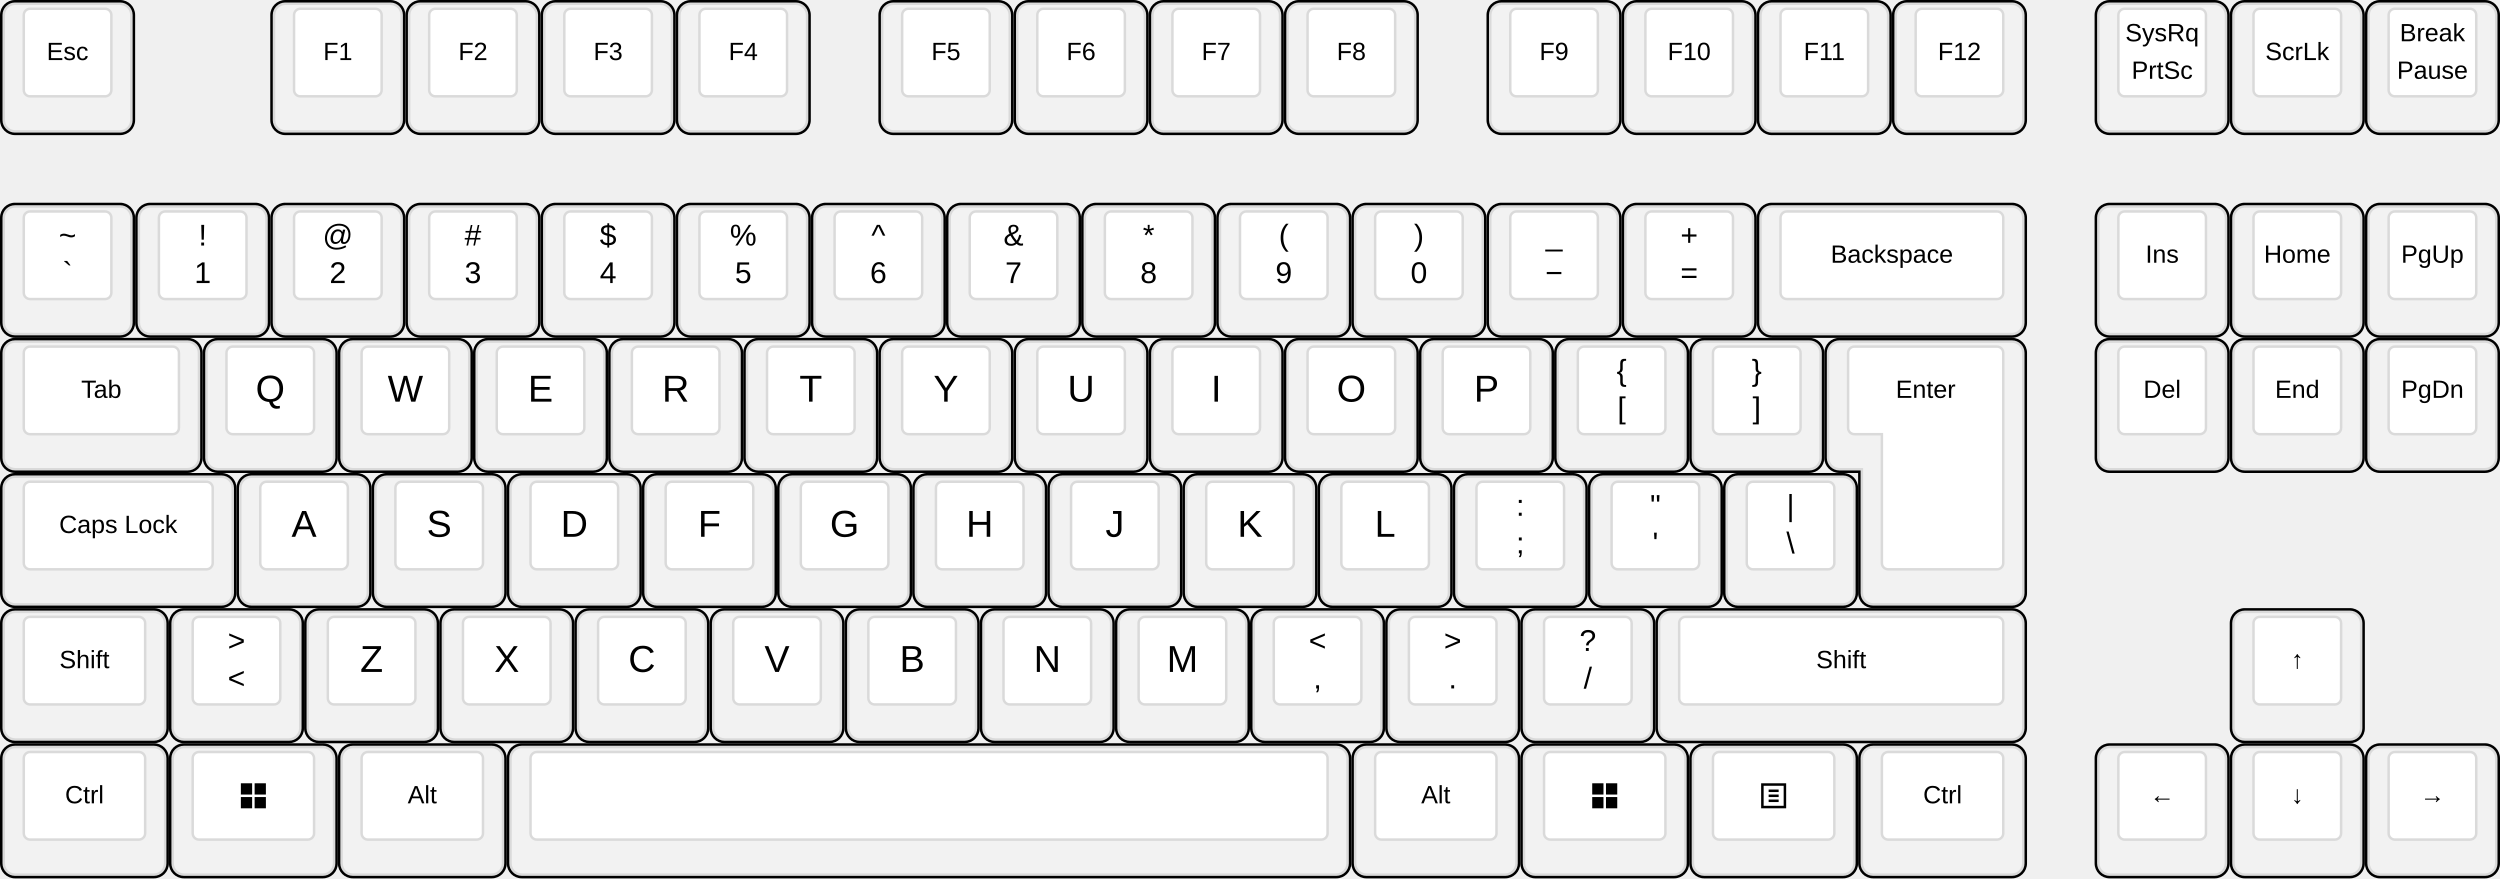
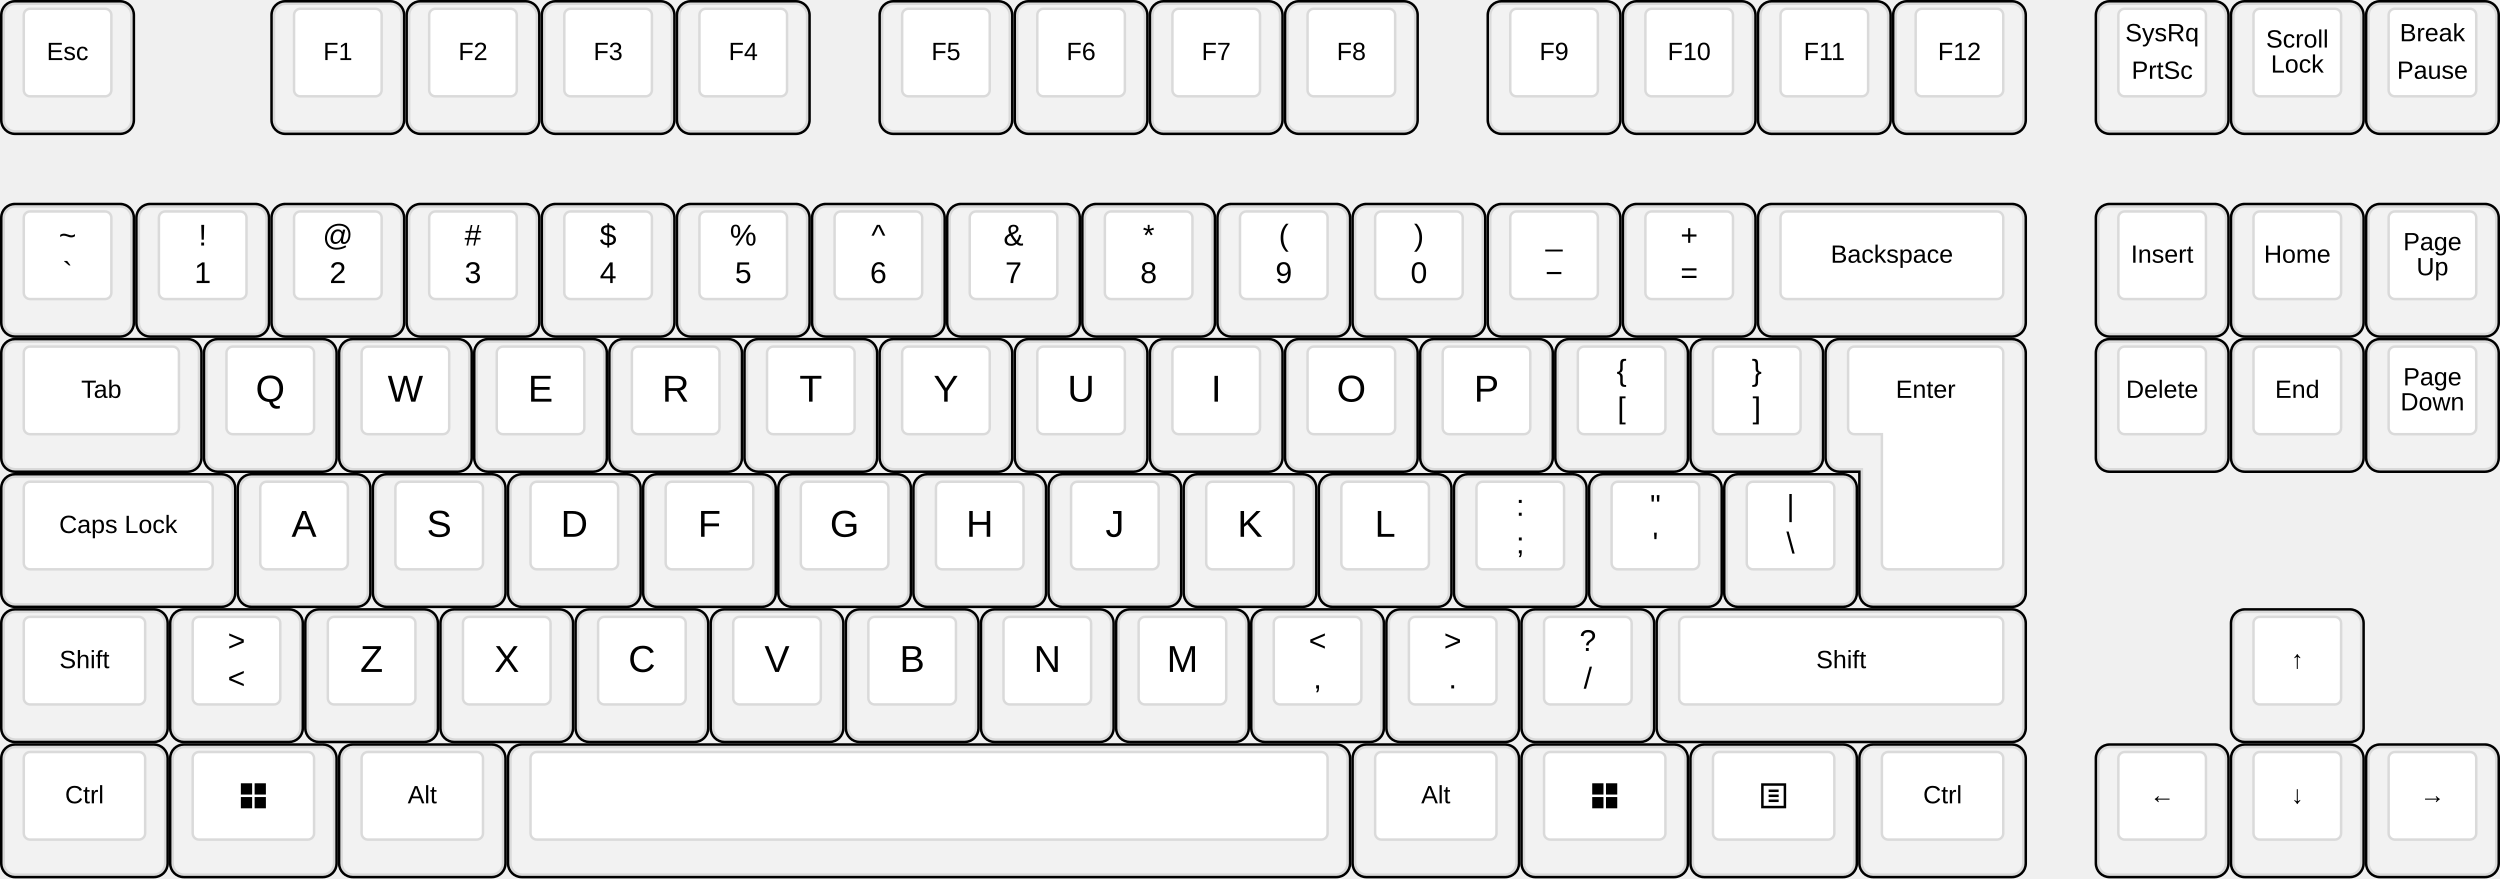
<svg xmlns="http://www.w3.org/2000/svg" xmlns:xlink="http://www.w3.org/1999/xlink" version="1.1" width="999" height="351" viewBox="0 -351 999 351">
  <defs>
    <g id="shape0">
      <path d="M 6 -54 C 2.686 -54 0 -51.314 0 -48 L 0 -6 C 0 -2.686 2.686 0 6 0 L 61.5 0 C 64.814 0 67.5 -2.686 67.5 -6 L 67.5 -48 C 67.5 -51.314 64.814 -54 61.5 -54 Z" fill="#000000" />
      <path d="M 6 -53 C 3.239 -53 1 -50.761 1 -48 L 1 -6 C 1 -3.239 3.239 -1 6 -1 L 61.5 -1 C 64.261 -1 66.5 -3.239 66.5 -6 L 66.5 -48 C 66.5 -50.761 64.261 -53 61.5 -53 Z" fill="#dadada" />
      <path d="M 6 -52 C 3.791 -52 2 -50.209 2 -48 L 2 -6 C 2 -3.791 3.791 -2 6 -2 L 61.5 -2 C 63.709 -2 65.5 -3.791 65.5 -6 L 65.5 -48 C 65.5 -50.209 63.709 -52 61.5 -52 Z" fill="#f2f2f2" />
      <path d="M 12 -51 C 10.343 -51 9 -49.657 9 -48 L 9 -18 C 9 -16.343 10.343 -15 12 -15 L 55.5 -15 C 57.157 -15 58.5 -16.343 58.5 -18 L 58.5 -48 C 58.5 -49.657 57.157 -51 55.5 -51 Z" fill="#dadada" />
      <path d="M 12 -50 C 10.895 -50 10 -49.105 10 -48 L 10 -18 C 10 -16.895 10.895 -16 12 -16 L 55.5 -16 C 56.605 -16 57.5 -16.895 57.5 -18 L 57.5 -48 C 57.5 -49.105 56.605 -50 55.5 -50 Z" fill="#ffffff" />
    </g>
    <g id="shape1">
      <path d="M 6 -54 C 2.686 -54 0 -51.314 0 -48 L 0 -6 C 0 -2.686 2.686 0 6 0 L 331.5 0 C 334.814 0 337.5 -2.686 337.5 -6 L 337.5 -48 C 337.5 -51.314 334.814 -54 331.5 -54 Z" fill="#000000" />
      <path d="M 6 -53 C 3.239 -53 1 -50.761 1 -48 L 1 -6 C 1 -3.239 3.239 -1 6 -1 L 331.5 -1 C 334.261 -1 336.5 -3.239 336.5 -6 L 336.5 -48 C 336.5 -50.761 334.261 -53 331.5 -53 Z" fill="#dadada" />
      <path d="M 6 -52 C 3.791 -52 2 -50.209 2 -48 L 2 -6 C 2 -3.791 3.791 -2 6 -2 L 331.5 -2 C 333.709 -2 335.5 -3.791 335.5 -6 L 335.5 -48 C 335.5 -50.209 333.709 -52 331.5 -52 Z" fill="#f2f2f2" />
      <path d="M 12 -51 C 10.343 -51 9 -49.657 9 -48 L 9 -18 C 9 -16.343 10.343 -15 12 -15 L 325.5 -15 C 327.157 -15 328.5 -16.343 328.5 -18 L 328.5 -48 C 328.5 -49.657 327.157 -51 325.5 -51 Z" fill="#dadada" />
      <path d="M 12 -50 C 10.895 -50 10 -49.105 10 -48 L 10 -18 C 10 -16.895 10.895 -16 12 -16 L 325.5 -16 C 326.605 -16 327.5 -16.895 327.5 -18 L 327.5 -48 C 327.5 -49.105 326.605 -50 325.5 -50 Z" fill="#ffffff" />
    </g>
    <g id="shape2">
      <path d="M 6 -54 C 2.686 -54 0 -51.314 0 -48 L 0 -6 C 0 -2.686 2.686 0 6 0 L 48 0 C 51.314 0 54 -2.686 54 -6 L 54 -48 C 54 -51.314 51.314 -54 48 -54 Z" fill="#000000" />
      <path d="M 6 -53 C 3.239 -53 1 -50.761 1 -48 L 1 -6 C 1 -3.239 3.239 -1 6 -1 L 48 -1 C 50.761 -1 53 -3.239 53 -6 L 53 -48 C 53 -50.761 50.761 -53 48 -53 Z" fill="#dadada" />
      <path d="M 6 -52 C 3.791 -52 2 -50.209 2 -48 L 2 -6 C 2 -3.791 3.791 -2 6 -2 L 48 -2 C 50.209 -2 52 -3.791 52 -6 L 52 -48 C 52 -50.209 50.209 -52 48 -52 Z" fill="#f2f2f2" />
      <path d="M 12 -51 C 10.343 -51 9 -49.657 9 -48 L 9 -18 C 9 -16.343 10.343 -15 12 -15 L 42 -15 C 43.657 -15 45 -16.343 45 -18 L 45 -48 C 45 -49.657 43.657 -51 42 -51 Z" fill="#dadada" />
      <path d="M 12 -50 C 10.895 -50 10 -49.105 10 -48 L 10 -18 C 10 -16.895 10.895 -16 12 -16 L 42 -16 C 43.105 -16 44 -16.895 44 -18 L 44 -48 C 44 -49.105 43.105 -50 42 -50 Z" fill="#ffffff" />
    </g>
    <g id="shape3">
      <path d="M 6 -54 C 2.686 -54 0 -51.314 0 -48 L 0 -6 C 0 -2.686 2.686 0 6 0 L 142.5 0 C 145.814 0 148.5 -2.686 148.5 -6 L 148.5 -48 C 148.5 -51.314 145.814 -54 142.5 -54 Z" fill="#000000" />
      <path d="M 6 -53 C 3.239 -53 1 -50.761 1 -48 L 1 -6 C 1 -3.239 3.239 -1 6 -1 L 142.5 -1 C 145.261 -1 147.5 -3.239 147.5 -6 L 147.5 -48 C 147.5 -50.761 145.261 -53 142.5 -53 Z" fill="#dadada" />
      <path d="M 6 -52 C 3.791 -52 2 -50.209 2 -48 L 2 -6 C 2 -3.791 3.791 -2 6 -2 L 142.5 -2 C 144.709 -2 146.5 -3.791 146.5 -6 L 146.5 -48 C 146.5 -50.209 144.709 -52 142.5 -52 Z" fill="#f2f2f2" />
      <path d="M 12 -51 C 10.343 -51 9 -49.657 9 -48 L 9 -18 C 9 -16.343 10.343 -15 12 -15 L 136.5 -15 C 138.157 -15 139.5 -16.343 139.5 -18 L 139.5 -48 C 139.5 -49.657 138.157 -51 136.5 -51 Z" fill="#dadada" />
      <path d="M 12 -50 C 10.895 -50 10 -49.105 10 -48 L 10 -18 C 10 -16.895 10.895 -16 12 -16 L 136.5 -16 C 137.605 -16 138.5 -16.895 138.5 -18 L 138.5 -48 C 138.5 -49.105 137.605 -50 136.5 -50 Z" fill="#ffffff" />
    </g>
    <g id="shape4">
      <path d="M 6 -54 C 2.686 -54 0 -51.314 0 -48 L 0 -6 C 0 -2.686 2.686 0 6 0 L 88.5 0 C 91.814 0 94.5 -2.686 94.5 -6 L 94.5 -48 C 94.5 -51.314 91.814 -54 88.5 -54 Z" fill="#000000" />
      <path d="M 6 -53 C 3.239 -53 1 -50.761 1 -48 L 1 -6 C 1 -3.239 3.239 -1 6 -1 L 88.5 -1 C 91.261 -1 93.5 -3.239 93.5 -6 L 93.5 -48 C 93.5 -50.761 91.261 -53 88.5 -53 Z" fill="#dadada" />
      <path d="M 6 -52 C 3.791 -52 2 -50.209 2 -48 L 2 -6 C 2 -3.791 3.791 -2 6 -2 L 88.5 -2 C 90.709 -2 92.5 -3.791 92.5 -6 L 92.5 -48 C 92.5 -50.209 90.709 -52 88.5 -52 Z" fill="#f2f2f2" />
      <path d="M 12 -51 C 10.343 -51 9 -49.657 9 -48 L 9 -18 C 9 -16.343 10.343 -15 12 -15 L 82.5 -15 C 84.157 -15 85.5 -16.343 85.5 -18 L 85.5 -48 C 85.5 -49.657 84.157 -51 82.5 -51 Z" fill="#dadada" />
      <path d="M 12 -50 C 10.895 -50 10 -49.105 10 -48 L 10 -18 C 10 -16.895 10.895 -16 12 -16 L 82.5 -16 C 83.605 -16 84.5 -16.895 84.5 -18 L 84.5 -48 C 84.5 -49.105 83.605 -50 82.5 -50 Z" fill="#ffffff" />
    </g>
    <g id="shape5">
      <path d="M -7.5 -108 C -10.814 -108 -13.5 -105.314 -13.5 -102 L -13.5 -60 C -13.5 -56.686 -10.814 -54 -7.5 -54 L 0 -54 L 0 -6 C 0 -2.686 2.686 0 6 0 L 61.5 0 C 64.814 0 67.5 -2.686 67.5 -6 L 67.5 -102 C 67.5 -105.314 64.814 -108 61.5 -108 Z" fill="#000000" />
      <path d="M -7.5 -107 C -10.261 -107 -12.5 -104.761 -12.5 -102 L -12.5 -60 C -12.5 -57.239 -10.261 -55 -7.5 -55 L 1 -55 L 1 -54 L 1 -54 L 1 -6 C 1 -3.239 3.239 -1 6 -1 L 61.5 -1 C 64.261 -1 66.5 -3.239 66.5 -6 L 66.5 -102 C 66.5 -104.761 64.261 -107 61.5 -107 Z" fill="#dadada" />
      <path d="M -7.5 -106 C -9.709 -106 -11.5 -104.209 -11.5 -102 L -11.5 -60 C -11.5 -57.791 -9.709 -56 -7.5 -56 L 2 -56 L 2 -54 L 2 -6 C 2 -3.791 3.791 -2 6 -2 L 61.5 -2 C 63.709 -2 65.5 -3.791 65.5 -6 L 65.5 -102 C 65.5 -104.209 63.709 -106 61.5 -106 Z" fill="#f2f2f2" />
      <path d="M -1.5 -105 C -3.157 -105 -4.5 -103.657 -4.5 -102 L -4.5 -72 C -4.5 -70.343 -3.157 -69 -1.5 -69 L 9 -69 L 9 -60 L 9 -18 C 9 -16.343 10.343 -15 12 -15 L 55.5 -15 C 57.157 -15 58.5 -16.343 58.5 -18 L 58.5 -102 C 58.5 -103.657 57.157 -105 55.5 -105 Z" fill="#dadada" />
      <path d="M -1.5 -104 C -2.605 -104 -3.5 -103.105 -3.5 -102 L -3.5 -72 C -3.5 -70.895 -2.605 -70 -1.5 -70 L 10 -70 L 10 -60 L 10 -18 C 10 -16.895 10.895 -16 12 -16 L 55.5 -16 C 56.605 -16 57.5 -16.895 57.5 -18 L 57.5 -102 C 57.5 -103.105 56.605 -104 55.5 -104 Z" fill="#ffffff" />
    </g>
    <g id="shape6">
      <path d="M 6 -54 C 2.686 -54 0 -51.314 0 -48 L 0 -6 C 0 -2.686 2.686 0 6 0 L 75 0 C 78.314 0 81 -2.686 81 -6 L 81 -48 C 81 -51.314 78.314 -54 75 -54 Z" fill="#000000" />
      <path d="M 6 -53 C 3.239 -53 1 -50.761 1 -48 L 1 -6 C 1 -3.239 3.239 -1 6 -1 L 75 -1 C 77.761 -1 80 -3.239 80 -6 L 80 -48 C 80 -50.761 77.761 -53 75 -53 Z" fill="#dadada" />
      <path d="M 6 -52 C 3.791 -52 2 -50.209 2 -48 L 2 -6 C 2 -3.791 3.791 -2 6 -2 L 75 -2 C 77.209 -2 79 -3.791 79 -6 L 79 -48 C 79 -50.209 77.209 -52 75 -52 Z" fill="#f2f2f2" />
      <path d="M 12 -51 C 10.343 -51 9 -49.657 9 -48 L 9 -18 C 9 -16.343 10.343 -15 12 -15 L 69 -15 C 70.657 -15 72 -16.343 72 -18 L 72 -48 C 72 -49.657 70.657 -51 69 -51 Z" fill="#dadada" />
      <path d="M 12 -50 C 10.895 -50 10 -49.105 10 -48 L 10 -18 C 10 -16.895 10.895 -16 12 -16 L 69 -16 C 70.105 -16 71 -16.895 71 -18 L 71 -48 C 71 -49.105 70.105 -50 69 -50 Z" fill="#ffffff" />
    </g>
    <g id="shape7">
      <path d="M 6 -54 C 2.686 -54 0 -51.314 0 -48 L 0 -6 C 0 -2.686 2.686 0 6 0 L 102 0 C 105.314 0 108 -2.686 108 -6 L 108 -48 C 108 -51.314 105.314 -54 102 -54 Z" fill="#000000" />
      <path d="M 6 -53 C 3.239 -53 1 -50.761 1 -48 L 1 -6 C 1 -3.239 3.239 -1 6 -1 L 102 -1 C 104.761 -1 107 -3.239 107 -6 L 107 -48 C 107 -50.761 104.761 -53 102 -53 Z" fill="#dadada" />
      <path d="M 6 -52 C 3.791 -52 2 -50.209 2 -48 L 2 -6 C 2 -3.791 3.791 -2 6 -2 L 102 -2 C 104.209 -2 106 -3.791 106 -6 L 106 -48 C 106 -50.209 104.209 -52 102 -52 Z" fill="#f2f2f2" />
      <path d="M 12 -51 C 10.343 -51 9 -49.657 9 -48 L 9 -18 C 9 -16.343 10.343 -15 12 -15 L 96 -15 C 97.657 -15 99 -16.343 99 -18 L 99 -48 C 99 -49.657 97.657 -51 96 -51 Z" fill="#dadada" />
      <path d="M 12 -50 C 10.895 -50 10 -49.105 10 -48 L 10 -18 C 10 -16.895 10.895 -16 12 -16 L 96 -16 C 97.105 -16 98 -16.895 98 -18 L 98 -48 C 98 -49.105 97.105 -50 96 -50 Z" fill="#ffffff" />
    </g>
    <path id="path0" d="M 0 0 h 0.45 v 0.45 h -0.45 z M 1 0 v 0.45 h -0.45 v -0.45 z M 1 1 h -0.45 v -0.45 h 0.45 z M 0 1 v -0.45 h 0.45 v 0.45 z" />
    <path id="path1" d="M 0 0 V 1 H 1 V 0 Z M 0.9 0.9 H 0.1 V 0.1 H 0.9 Z M 0.7 0.35 H 0.3 V 0.25 H 0.7 Z M 0.7 0.55 H 0.3 V 0.45 H 0.7 Z M 0.7 0.75 H 0.3 V 0.65 H 0.7 Z" />
  </defs>
  <g class="keyboard">
    <g class="key">
      <use xlink:href="#shape0" transform="translate(0 0)" />
      <text x="33.75" y="-30" text-anchor="middle" font-family="Arial" font-size="10" fill="#000000">Ctrl</text>
    </g>
    <g class="key">
      <use xlink:href="#shape0" transform="translate(67.5 0)" />
      <use xlink:href="#path0" transform="translate(96.25 -38) scale(10 10)" fill="#000000" />
    </g>
    <g class="key">
      <use xlink:href="#shape0" transform="translate(135 0)" />
      <text x="168.75" y="-30" text-anchor="middle" font-family="Arial" font-size="10" fill="#000000">Alt</text>
    </g>
    <g class="key">
      <use xlink:href="#shape1" transform="translate(202.5 0)" />
    </g>
    <g class="key">
      <use xlink:href="#shape0" transform="translate(540 0)" />
      <text x="573.75" y="-30" text-anchor="middle" font-family="Arial" font-size="10" fill="#000000">Alt</text>
    </g>
    <g class="key">
      <use xlink:href="#shape0" transform="translate(607.5 0)" />
      <use xlink:href="#path0" transform="translate(636.25 -38) scale(10 10)" fill="#000000" />
    </g>
    <g class="key">
      <use xlink:href="#shape0" transform="translate(675 0)" />
      <use xlink:href="#path1" transform="translate(703.75 -38) scale(10 10)" fill="#000000" />
    </g>
    <g class="key">
      <use xlink:href="#shape0" transform="translate(742.5 0)" />
      <text x="776.25" y="-30" text-anchor="middle" font-family="Arial" font-size="10" fill="#000000">Ctrl</text>
    </g>
    <g class="key">
      <use xlink:href="#shape2" transform="translate(837 0)" />
      <text x="864" y="-30" text-anchor="middle" font-family="Arial" font-size="10" fill="#000000">←</text>
    </g>
    <g class="key">
      <use xlink:href="#shape2" transform="translate(891 0)" />
      <text x="918" y="-30" text-anchor="middle" font-family="Arial" font-size="10" fill="#000000">↓</text>
    </g>
    <g class="key">
      <use xlink:href="#shape2" transform="translate(945 0)" />
      <text x="972" y="-30" text-anchor="middle" font-family="Arial" font-size="10" fill="#000000">→</text>
    </g>
    <g class="key">
      <use xlink:href="#shape0" transform="translate(0 -54)" />
      <text x="33.75" y="-84" text-anchor="middle" font-family="Arial" font-size="10" fill="#000000">Shift</text>
    </g>
    <g class="key">
      <use xlink:href="#shape2" transform="translate(67.5 -54)" />
      <text x="94.5" y="-75.9" text-anchor="middle" font-family="Arial" font-size="12" fill="#000000">&lt;</text>
      <text x="94.5" y="-90.9" text-anchor="middle" font-family="Arial" font-size="12" fill="#000000">&gt;</text>
    </g>
    <g class="key">
      <use xlink:href="#shape2" transform="translate(121.5 -54)" />
      <text x="148.5" y="-82.5" text-anchor="middle" font-family="Arial" font-size="15" fill="#000000">Z</text>
    </g>
    <g class="key">
      <use xlink:href="#shape2" transform="translate(175.5 -54)" />
      <text x="202.5" y="-82.5" text-anchor="middle" font-family="Arial" font-size="15" fill="#000000">X</text>
    </g>
    <g class="key">
      <use xlink:href="#shape2" transform="translate(229.5 -54)" />
      <text x="256.5" y="-82.5" text-anchor="middle" font-family="Arial" font-size="15" fill="#000000">C</text>
    </g>
    <g class="key">
      <use xlink:href="#shape2" transform="translate(283.5 -54)" />
      <text x="310.5" y="-82.5" text-anchor="middle" font-family="Arial" font-size="15" fill="#000000">V</text>
    </g>
    <g class="key">
      <use xlink:href="#shape2" transform="translate(337.5 -54)" />
      <text x="364.5" y="-82.5" text-anchor="middle" font-family="Arial" font-size="15" fill="#000000">B</text>
    </g>
    <g class="key">
      <use xlink:href="#shape2" transform="translate(391.5 -54)" />
      <text x="418.5" y="-82.5" text-anchor="middle" font-family="Arial" font-size="15" fill="#000000">N</text>
    </g>
    <g class="key">
      <use xlink:href="#shape2" transform="translate(445.5 -54)" />
      <text x="472.5" y="-82.5" text-anchor="middle" font-family="Arial" font-size="15" fill="#000000">M</text>
    </g>
    <g class="key">
      <use xlink:href="#shape2" transform="translate(499.5 -54)" />
      <text x="526.5" y="-75.9" text-anchor="middle" font-family="Arial" font-size="12" fill="#000000">,</text>
      <text x="526.5" y="-90.9" text-anchor="middle" font-family="Arial" font-size="12" fill="#000000">&lt;</text>
    </g>
    <g class="key">
      <use xlink:href="#shape2" transform="translate(553.5 -54)" />
      <text x="580.5" y="-75.9" text-anchor="middle" font-family="Arial" font-size="12" fill="#000000">.</text>
      <text x="580.5" y="-90.9" text-anchor="middle" font-family="Arial" font-size="12" fill="#000000">&gt;</text>
    </g>
    <g class="key">
      <use xlink:href="#shape2" transform="translate(607.5 -54)" />
      <text x="634.5" y="-75.9" text-anchor="middle" font-family="Arial" font-size="12" fill="#000000">/</text>
      <text x="634.5" y="-90.9" text-anchor="middle" font-family="Arial" font-size="12" fill="#000000">?</text>
    </g>
    <g class="key">
      <use xlink:href="#shape3" transform="translate(661.5 -54)" />
      <text x="735.75" y="-84" text-anchor="middle" font-family="Arial" font-size="10" fill="#000000">Shift</text>
    </g>
    <g class="key">
      <use xlink:href="#shape2" transform="translate(891 -54)" />
      <text x="918" y="-84" text-anchor="middle" font-family="Arial" font-size="10" fill="#000000">↑</text>
    </g>
    <g class="key">
      <use xlink:href="#shape4" transform="translate(0 -108)" />
      <text x="47.25" y="-138" text-anchor="middle" font-family="Arial" font-size="10" fill="#000000">Caps Lock</text>
    </g>
    <g class="key">
      <use xlink:href="#shape2" transform="translate(94.5 -108)" />
      <text x="121.5" y="-136.5" text-anchor="middle" font-family="Arial" font-size="15" fill="#000000">A</text>
    </g>
    <g class="key">
      <use xlink:href="#shape2" transform="translate(148.5 -108)" />
      <text x="175.5" y="-136.5" text-anchor="middle" font-family="Arial" font-size="15" fill="#000000">S</text>
    </g>
    <g class="key">
      <use xlink:href="#shape2" transform="translate(202.5 -108)" />
      <text x="229.5" y="-136.5" text-anchor="middle" font-family="Arial" font-size="15" fill="#000000">D</text>
    </g>
    <g class="key">
      <use xlink:href="#shape2" transform="translate(256.5 -108)" />
      <text x="283.5" y="-136.5" text-anchor="middle" font-family="Arial" font-size="15" fill="#000000">F</text>
    </g>
    <g class="key">
      <use xlink:href="#shape2" transform="translate(310.5 -108)" />
      <text x="337.5" y="-136.5" text-anchor="middle" font-family="Arial" font-size="15" fill="#000000">G</text>
    </g>
    <g class="key">
      <use xlink:href="#shape2" transform="translate(364.5 -108)" />
      <text x="391.5" y="-136.5" text-anchor="middle" font-family="Arial" font-size="15" fill="#000000">H</text>
    </g>
    <g class="key">
      <use xlink:href="#shape2" transform="translate(418.5 -108)" />
      <text x="445.5" y="-136.5" text-anchor="middle" font-family="Arial" font-size="15" fill="#000000">J</text>
    </g>
    <g class="key">
      <use xlink:href="#shape2" transform="translate(472.5 -108)" />
      <text x="499.5" y="-136.5" text-anchor="middle" font-family="Arial" font-size="15" fill="#000000">K</text>
    </g>
    <g class="key">
      <use xlink:href="#shape2" transform="translate(526.5 -108)" />
      <text x="553.5" y="-136.5" text-anchor="middle" font-family="Arial" font-size="15" fill="#000000">L</text>
    </g>
    <g class="key">
      <use xlink:href="#shape2" transform="translate(580.5 -108)" />
      <text x="607.5" y="-129.9" text-anchor="middle" font-family="Arial" font-size="12" fill="#000000">;</text>
      <text x="607.5" y="-144.9" text-anchor="middle" font-family="Arial" font-size="12" fill="#000000">:</text>
    </g>
    <g class="key">
      <use xlink:href="#shape2" transform="translate(634.5 -108)" />
      <text x="661.5" y="-129.9" text-anchor="middle" font-family="Arial" font-size="12" fill="#000000">'</text>
      <text x="661.5" y="-144.9" text-anchor="middle" font-family="Arial" font-size="12" fill="#000000">"</text>
    </g>
    <g class="key">
      <use xlink:href="#shape2" transform="translate(688.5 -108)" />
      <text x="715.5" y="-129.9" text-anchor="middle" font-family="Arial" font-size="12" fill="#000000">\</text>
      <text x="715.5" y="-144.9" text-anchor="middle" font-family="Arial" font-size="12" fill="#000000">|</text>
    </g>
    <g class="key">
      <use xlink:href="#shape5" transform="translate(742.5 -108)" />
      <text x="769.5" y="-192" text-anchor="middle" font-family="Arial" font-size="10" fill="#000000">Enter</text>
    </g>
    <g class="key">
      <use xlink:href="#shape6" transform="translate(0 -162)" />
      <text x="40.5" y="-192" text-anchor="middle" font-family="Arial" font-size="10" fill="#000000">Tab</text>
    </g>
    <g class="key">
      <use xlink:href="#shape2" transform="translate(81 -162)" />
      <text x="108" y="-190.5" text-anchor="middle" font-family="Arial" font-size="15" fill="#000000">Q</text>
    </g>
    <g class="key">
      <use xlink:href="#shape2" transform="translate(135 -162)" />
      <text x="162" y="-190.5" text-anchor="middle" font-family="Arial" font-size="15" fill="#000000">W</text>
    </g>
    <g class="key">
      <use xlink:href="#shape2" transform="translate(189 -162)" />
      <text x="216" y="-190.5" text-anchor="middle" font-family="Arial" font-size="15" fill="#000000">E</text>
    </g>
    <g class="key">
      <use xlink:href="#shape2" transform="translate(243 -162)" />
      <text x="270" y="-190.5" text-anchor="middle" font-family="Arial" font-size="15" fill="#000000">R</text>
    </g>
    <g class="key">
      <use xlink:href="#shape2" transform="translate(297 -162)" />
      <text x="324" y="-190.5" text-anchor="middle" font-family="Arial" font-size="15" fill="#000000">T</text>
    </g>
    <g class="key">
      <use xlink:href="#shape2" transform="translate(351 -162)" />
      <text x="378" y="-190.5" text-anchor="middle" font-family="Arial" font-size="15" fill="#000000">Y</text>
    </g>
    <g class="key">
      <use xlink:href="#shape2" transform="translate(405 -162)" />
      <text x="432" y="-190.5" text-anchor="middle" font-family="Arial" font-size="15" fill="#000000">U</text>
    </g>
    <g class="key">
      <use xlink:href="#shape2" transform="translate(459 -162)" />
      <text x="486" y="-190.5" text-anchor="middle" font-family="Arial" font-size="15" fill="#000000">I</text>
    </g>
    <g class="key">
      <use xlink:href="#shape2" transform="translate(513 -162)" />
      <text x="540" y="-190.5" text-anchor="middle" font-family="Arial" font-size="15" fill="#000000">O</text>
    </g>
    <g class="key">
      <use xlink:href="#shape2" transform="translate(567 -162)" />
      <text x="594" y="-190.5" text-anchor="middle" font-family="Arial" font-size="15" fill="#000000">P</text>
    </g>
    <g class="key">
      <use xlink:href="#shape2" transform="translate(621 -162)" />
      <text x="648" y="-183.9" text-anchor="middle" font-family="Arial" font-size="12" fill="#000000">[</text>
      <text x="648" y="-198.9" text-anchor="middle" font-family="Arial" font-size="12" fill="#000000">{</text>
    </g>
    <g class="key">
      <use xlink:href="#shape2" transform="translate(675 -162)" />
      <text x="702" y="-183.9" text-anchor="middle" font-family="Arial" font-size="12" fill="#000000">]</text>
      <text x="702" y="-198.9" text-anchor="middle" font-family="Arial" font-size="12" fill="#000000">}</text>
    </g>
    <g class="key">
      <use xlink:href="#shape2" transform="translate(837 -162)" />
-       <text x="864" y="-192" text-anchor="middle" font-family="Arial" font-size="10" fill="#000000">Del</text>
+       <text x="864" y="-192" text-anchor="middle" font-family="Arial" font-size="10" fill="#000000">Delete</text>
    </g>
    <g class="key">
      <use xlink:href="#shape2" transform="translate(891 -162)" />
      <text x="918" y="-192" text-anchor="middle" font-family="Arial" font-size="10" fill="#000000">End</text>
    </g>
    <g class="key">
      <use xlink:href="#shape2" transform="translate(945 -162)" />
-       <text x="972" y="-192" text-anchor="middle" font-family="Arial" font-size="10" fill="#000000">PgDn</text>
+       <text x="972" y="-197" text-anchor="middle" font-family="Arial" font-size="10" fill="#000000">Page</text>
+       <text x="972" y="-187" text-anchor="middle" font-family="Arial" font-size="10" fill="#000000">Down</text>
    </g>
    <g class="key">
      <use xlink:href="#shape2" transform="translate(0 -216)" />
      <text x="27" y="-237.9" text-anchor="middle" font-family="Arial" font-size="12" fill="#000000">`</text>
      <text x="27" y="-252.9" text-anchor="middle" font-family="Arial" font-size="12" fill="#000000">~</text>
    </g>
    <g class="key">
      <use xlink:href="#shape2" transform="translate(54 -216)" />
      <text x="81" y="-237.9" text-anchor="middle" font-family="Arial" font-size="12" fill="#000000">1</text>
      <text x="81" y="-252.9" text-anchor="middle" font-family="Arial" font-size="12" fill="#000000">!</text>
    </g>
    <g class="key">
      <use xlink:href="#shape2" transform="translate(108 -216)" />
      <text x="135" y="-237.9" text-anchor="middle" font-family="Arial" font-size="12" fill="#000000">2</text>
      <text x="135" y="-252.9" text-anchor="middle" font-family="Arial" font-size="12" fill="#000000">@</text>
    </g>
    <g class="key">
      <use xlink:href="#shape2" transform="translate(162 -216)" />
      <text x="189" y="-237.9" text-anchor="middle" font-family="Arial" font-size="12" fill="#000000">3</text>
      <text x="189" y="-252.9" text-anchor="middle" font-family="Arial" font-size="12" fill="#000000">#</text>
    </g>
    <g class="key">
      <use xlink:href="#shape2" transform="translate(216 -216)" />
      <text x="243" y="-237.9" text-anchor="middle" font-family="Arial" font-size="12" fill="#000000">4</text>
      <text x="243" y="-252.9" text-anchor="middle" font-family="Arial" font-size="12" fill="#000000">$</text>
    </g>
    <g class="key">
      <use xlink:href="#shape2" transform="translate(270 -216)" />
      <text x="297" y="-237.9" text-anchor="middle" font-family="Arial" font-size="12" fill="#000000">5</text>
      <text x="297" y="-252.9" text-anchor="middle" font-family="Arial" font-size="12" fill="#000000">%</text>
    </g>
    <g class="key">
      <use xlink:href="#shape2" transform="translate(324 -216)" />
      <text x="351" y="-237.9" text-anchor="middle" font-family="Arial" font-size="12" fill="#000000">6</text>
      <text x="351" y="-252.9" text-anchor="middle" font-family="Arial" font-size="12" fill="#000000">^</text>
    </g>
    <g class="key">
      <use xlink:href="#shape2" transform="translate(378 -216)" />
      <text x="405" y="-237.9" text-anchor="middle" font-family="Arial" font-size="12" fill="#000000">7</text>
      <text x="405" y="-252.9" text-anchor="middle" font-family="Arial" font-size="12" fill="#000000">&amp;</text>
    </g>
    <g class="key">
      <use xlink:href="#shape2" transform="translate(432 -216)" />
      <text x="459" y="-237.9" text-anchor="middle" font-family="Arial" font-size="12" fill="#000000">8</text>
      <text x="459" y="-252.9" text-anchor="middle" font-family="Arial" font-size="12" fill="#000000">*</text>
    </g>
    <g class="key">
      <use xlink:href="#shape2" transform="translate(486 -216)" />
      <text x="513" y="-237.9" text-anchor="middle" font-family="Arial" font-size="12" fill="#000000">9</text>
      <text x="513" y="-252.9" text-anchor="middle" font-family="Arial" font-size="12" fill="#000000">(</text>
    </g>
    <g class="key">
      <use xlink:href="#shape2" transform="translate(540 -216)" />
      <text x="567" y="-237.9" text-anchor="middle" font-family="Arial" font-size="12" fill="#000000">0</text>
      <text x="567" y="-252.9" text-anchor="middle" font-family="Arial" font-size="12" fill="#000000">)</text>
    </g>
    <g class="key">
      <use xlink:href="#shape2" transform="translate(594 -216)" />
      <text x="621" y="-237.9" text-anchor="middle" font-family="Arial" font-size="12" fill="#000000">−</text>
      <text x="621" y="-252.9" text-anchor="middle" font-family="Arial" font-size="12" fill="#000000">_</text>
    </g>
    <g class="key">
      <use xlink:href="#shape2" transform="translate(648 -216)" />
      <text x="675" y="-237.9" text-anchor="middle" font-family="Arial" font-size="12" fill="#000000">=</text>
      <text x="675" y="-252.9" text-anchor="middle" font-family="Arial" font-size="12" fill="#000000">+</text>
    </g>
    <g class="key">
      <use xlink:href="#shape7" transform="translate(702 -216)" />
      <text x="756" y="-246" text-anchor="middle" font-family="Arial" font-size="10" fill="#000000">Backspace</text>
    </g>
    <g class="key">
      <use xlink:href="#shape2" transform="translate(837 -216)" />
-       <text x="864" y="-246" text-anchor="middle" font-family="Arial" font-size="10" fill="#000000">Ins</text>
+       <text x="864" y="-246" text-anchor="middle" font-family="Arial" font-size="10" fill="#000000">Insert</text>
    </g>
    <g class="key">
      <use xlink:href="#shape2" transform="translate(891 -216)" />
      <text x="918" y="-246" text-anchor="middle" font-family="Arial" font-size="10" fill="#000000">Home</text>
    </g>
    <g class="key">
      <use xlink:href="#shape2" transform="translate(945 -216)" />
-       <text x="972" y="-246" text-anchor="middle" font-family="Arial" font-size="10" fill="#000000">PgUp</text>
+       <text x="972" y="-251" text-anchor="middle" font-family="Arial" font-size="10" fill="#000000">Page</text>
+       <text x="972" y="-241" text-anchor="middle" font-family="Arial" font-size="10" fill="#000000">Up</text>
    </g>
    <g class="key">
      <use xlink:href="#shape2" transform="translate(0 -297)" />
      <text x="27" y="-327" text-anchor="middle" font-family="Arial" font-size="10" fill="#000000">Esc</text>
    </g>
    <g class="key">
      <use xlink:href="#shape2" transform="translate(108 -297)" />
      <text x="135" y="-327" text-anchor="middle" font-family="Arial" font-size="10" fill="#000000">F1</text>
    </g>
    <g class="key">
      <use xlink:href="#shape2" transform="translate(162 -297)" />
      <text x="189" y="-327" text-anchor="middle" font-family="Arial" font-size="10" fill="#000000">F2</text>
    </g>
    <g class="key">
      <use xlink:href="#shape2" transform="translate(216 -297)" />
      <text x="243" y="-327" text-anchor="middle" font-family="Arial" font-size="10" fill="#000000">F3</text>
    </g>
    <g class="key">
      <use xlink:href="#shape2" transform="translate(270 -297)" />
      <text x="297" y="-327" text-anchor="middle" font-family="Arial" font-size="10" fill="#000000">F4</text>
    </g>
    <g class="key">
      <use xlink:href="#shape2" transform="translate(351 -297)" />
      <text x="378" y="-327" text-anchor="middle" font-family="Arial" font-size="10" fill="#000000">F5</text>
    </g>
    <g class="key">
      <use xlink:href="#shape2" transform="translate(405 -297)" />
      <text x="432" y="-327" text-anchor="middle" font-family="Arial" font-size="10" fill="#000000">F6</text>
    </g>
    <g class="key">
      <use xlink:href="#shape2" transform="translate(459 -297)" />
      <text x="486" y="-327" text-anchor="middle" font-family="Arial" font-size="10" fill="#000000">F7</text>
    </g>
    <g class="key">
      <use xlink:href="#shape2" transform="translate(513 -297)" />
      <text x="540" y="-327" text-anchor="middle" font-family="Arial" font-size="10" fill="#000000">F8</text>
    </g>
    <g class="key">
      <use xlink:href="#shape2" transform="translate(594 -297)" />
      <text x="621" y="-327" text-anchor="middle" font-family="Arial" font-size="10" fill="#000000">F9</text>
    </g>
    <g class="key">
      <use xlink:href="#shape2" transform="translate(648 -297)" />
      <text x="675" y="-327" text-anchor="middle" font-family="Arial" font-size="10" fill="#000000">F10</text>
    </g>
    <g class="key">
      <use xlink:href="#shape2" transform="translate(702 -297)" />
      <text x="729" y="-327" text-anchor="middle" font-family="Arial" font-size="10" fill="#000000">F11</text>
    </g>
    <g class="key">
      <use xlink:href="#shape2" transform="translate(756 -297)" />
      <text x="783" y="-327" text-anchor="middle" font-family="Arial" font-size="10" fill="#000000">F12</text>
    </g>
    <g class="key">
      <use xlink:href="#shape2" transform="translate(837 -297)" />
      <text x="864" y="-319.5" text-anchor="middle" font-family="Arial" font-size="10" fill="#000000">PrtSc</text>
      <text x="864" y="-334.5" text-anchor="middle" font-family="Arial" font-size="10" fill="#000000">SysRq</text>
    </g>
    <g class="key">
      <use xlink:href="#shape2" transform="translate(891 -297)" />
-       <text x="918" y="-327" text-anchor="middle" font-family="Arial" font-size="10" fill="#000000">ScrLk</text>
+       <text x="918" y="-332" text-anchor="middle" font-family="Arial" font-size="10" fill="#000000">Scroll</text>
+       <text x="918" y="-322" text-anchor="middle" font-family="Arial" font-size="10" fill="#000000">Lock</text>
    </g>
    <g class="key">
      <use xlink:href="#shape2" transform="translate(945 -297)" />
      <text x="972" y="-319.5" text-anchor="middle" font-family="Arial" font-size="10" fill="#000000">Pause</text>
      <text x="972" y="-334.5" text-anchor="middle" font-family="Arial" font-size="10" fill="#000000">Break</text>
    </g>
  </g>
</svg>
